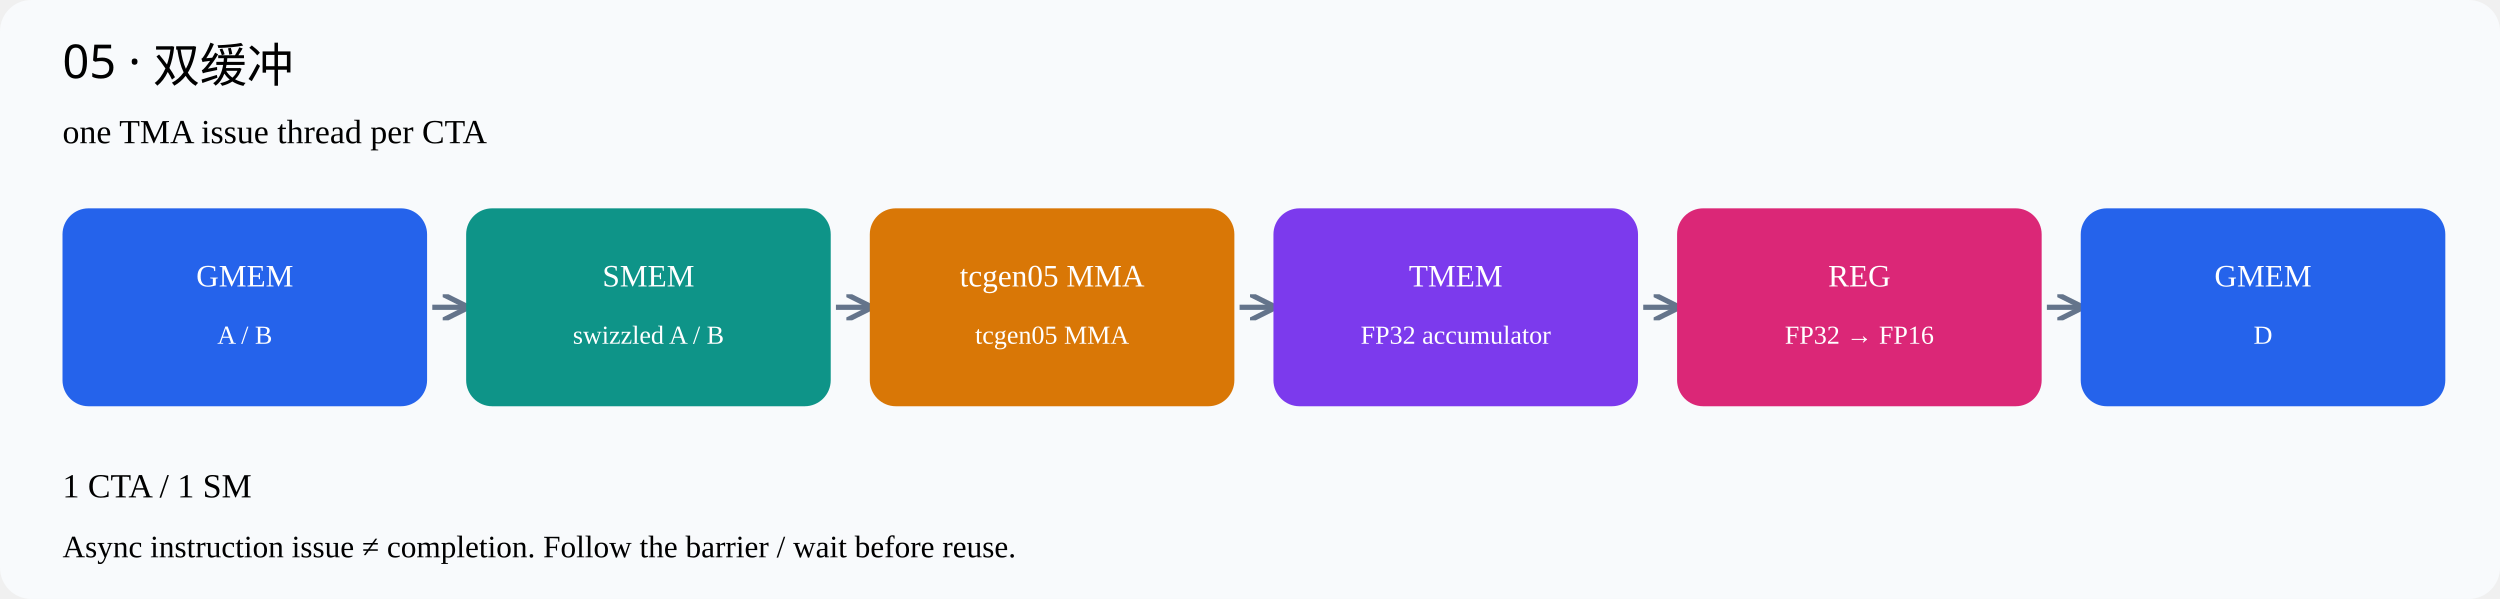
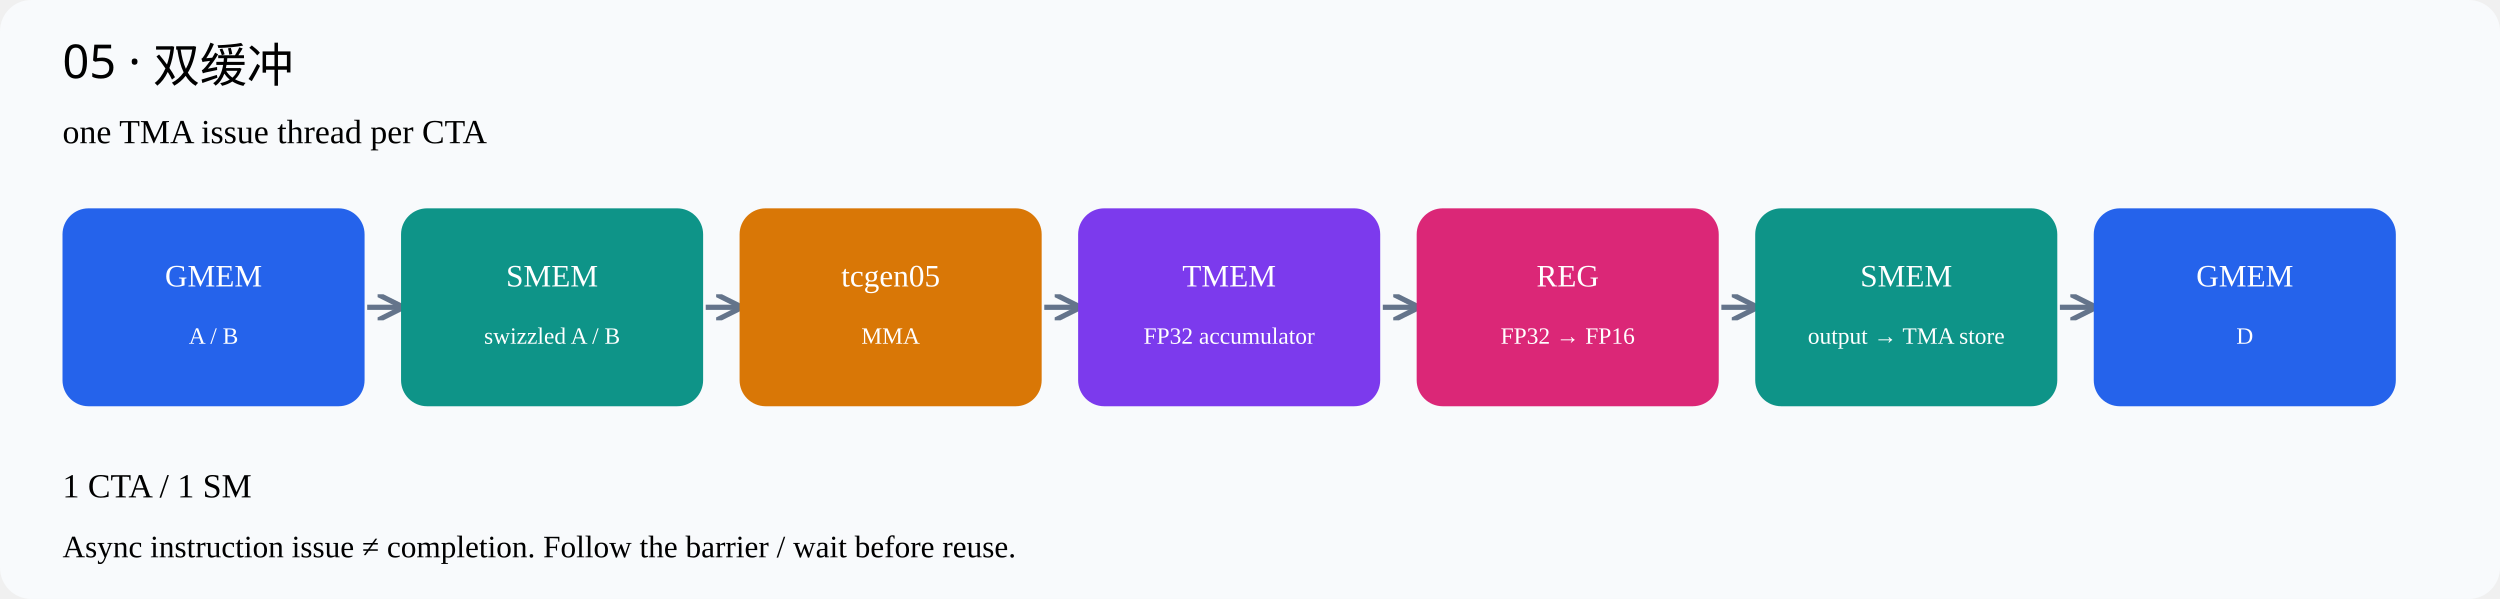
<svg xmlns="http://www.w3.org/2000/svg" viewBox="0 0 960 230" role="img" aria-label="05 · 双缓冲 数据路径">
  <defs>
    <marker id="arr" markerWidth="5" markerHeight="5" refX="4" refY="2.5" orient="auto">
      <path d="M0 0L5 2.5L0 5" fill="none" stroke="#64748b" />
    </marker>
  </defs>
  <rect width="960" height="230" fill="#f8fafc" rx="12" />
  <text x="24" y="30" font-size="18" font-family="sans-serif">05 · 双缓冲</text>
  <text x="24" y="55" font-size="13">one TMA issue thread per CTA</text>
  <g id="node-0" data-tag="gmem">
-     <rect x="24" y="80" width="140" height="76" rx="10" fill="#2563eb" />
-     <text x="94" y="110" fill="white" text-anchor="middle" font-size="12">GMEM</text>
-     <text x="94" y="132" fill="white" text-anchor="middle" font-size="10"> A / B</text>
+     <rect x="24.0" y="80" width="116.0" height="76" rx="10" fill="#2563eb" />
+     <text x="82.0" y="110" fill="white" text-anchor="middle" font-size="12">GMEM</text>
+     <text x="82.0" y="132" fill="white" text-anchor="middle" font-size="9"> A / B</text>
  </g>
-   <path d="M166 118h12" stroke="#64748b" stroke-width="2" marker-end="url(#arr)" />
+   <path d="M141.0 118h12" stroke="#64748b" stroke-width="2" marker-end="url(#arr)" />
  <g id="node-1" data-tag="smem">
-     <rect x="179" y="80" width="140" height="76" rx="10" fill="#0e9488" />
-     <text x="249" y="110" fill="white" text-anchor="middle" font-size="12">SMEM</text>
-     <text x="249" y="132" fill="white" text-anchor="middle" font-size="10"> swizzled A / B</text>
+     <rect x="154.0" y="80" width="116.0" height="76" rx="10" fill="#0e9488" />
+     <text x="212.0" y="110" fill="white" text-anchor="middle" font-size="12">SMEM</text>
+     <text x="212.0" y="132" fill="white" text-anchor="middle" font-size="9"> swizzled A / B</text>
  </g>
-   <path d="M321 118h12" stroke="#64748b" stroke-width="2" marker-end="url(#arr)" />
+   <path d="M271.0 118h12" stroke="#64748b" stroke-width="2" marker-end="url(#arr)" />
  <g id="node-2" data-tag="mma">
-     <rect x="334" y="80" width="140" height="76" rx="10" fill="#d97706" />
-     <text x="404" y="110" fill="white" text-anchor="middle" font-size="12">tcgen05 MMA</text>
-     <text x="404" y="132" fill="white" text-anchor="middle" font-size="10">tcgen05 MMA</text>
+     <rect x="284.0" y="80" width="116.0" height="76" rx="10" fill="#d97706" />
+     <text x="342.0" y="110" fill="white" text-anchor="middle" font-size="12">tcgen05</text>
+     <text x="342.0" y="132" fill="white" text-anchor="middle" font-size="9"> MMA</text>
  </g>
-   <path d="M476 118h12" stroke="#64748b" stroke-width="2" marker-end="url(#arr)" />
+   <path d="M401.0 118h12" stroke="#64748b" stroke-width="2" marker-end="url(#arr)" />
  <g id="node-3" data-tag="tmem">
-     <rect x="489" y="80" width="140" height="76" rx="10" fill="#7c3aed" />
-     <text x="559" y="110" fill="white" text-anchor="middle" font-size="12">TMEM</text>
-     <text x="559" y="132" fill="white" text-anchor="middle" font-size="10"> FP32 accumulator</text>
+     <rect x="414.0" y="80" width="116.0" height="76" rx="10" fill="#7c3aed" />
+     <text x="472.0" y="110" fill="white" text-anchor="middle" font-size="12">TMEM</text>
+     <text x="472.0" y="132" fill="white" text-anchor="middle" font-size="9"> FP32 accumulator</text>
  </g>
-   <path d="M631 118h12" stroke="#64748b" stroke-width="2" marker-end="url(#arr)" />
+   <path d="M531.0 118h12" stroke="#64748b" stroke-width="2" marker-end="url(#arr)" />
  <g id="node-4" data-tag="rmem">
-     <rect x="644" y="80" width="140" height="76" rx="10" fill="#db2777" />
-     <text x="714" y="110" fill="white" text-anchor="middle" font-size="12">REG</text>
-     <text x="714" y="132" fill="white" text-anchor="middle" font-size="10"> FP32 → FP16</text>
+     <rect x="544.0" y="80" width="116.0" height="76" rx="10" fill="#db2777" />
+     <text x="602.0" y="110" fill="white" text-anchor="middle" font-size="12">REG</text>
+     <text x="602.0" y="132" fill="white" text-anchor="middle" font-size="9"> FP32 → FP16</text>
  </g>
-   <path d="M786 118h12" stroke="#64748b" stroke-width="2" marker-end="url(#arr)" />
-   <g id="node-5" data-tag="gmem">
-     <rect x="799" y="80" width="140" height="76" rx="10" fill="#2563eb" />
-     <text x="869" y="110" fill="white" text-anchor="middle" font-size="12">GMEM</text>
-     <text x="869" y="132" fill="white" text-anchor="middle" font-size="10"> D</text>
+   <path d="M661.0 118h12" stroke="#64748b" stroke-width="2" marker-end="url(#arr)" />
+   <g id="node-5" data-tag="smem">
+     <rect x="674.0" y="80" width="116.0" height="76" rx="10" fill="#0e9488" />
+     <text x="732.0" y="110" fill="white" text-anchor="middle" font-size="12">SMEM</text>
+     <text x="732.0" y="132" fill="white" text-anchor="middle" font-size="9"> output → TMA store</text>
+   </g>
+   <path d="M791.0 118h12" stroke="#64748b" stroke-width="2" marker-end="url(#arr)" />
+   <g id="node-6" data-tag="gmem">
+     <rect x="804.0" y="80" width="116.0" height="76" rx="10" fill="#2563eb" />
+     <text x="862.0" y="110" fill="white" text-anchor="middle" font-size="12">GMEM</text>
+     <text x="862.0" y="132" fill="white" text-anchor="middle" font-size="9"> D</text>
  </g>
  <text x="24" y="191" font-size="13">1 CTA / 1 SM</text>
  <text x="24" y="214" font-size="12">Async instruction issue ≠ completion. Follow the barrier / wait before reuse.</text>
</svg>
